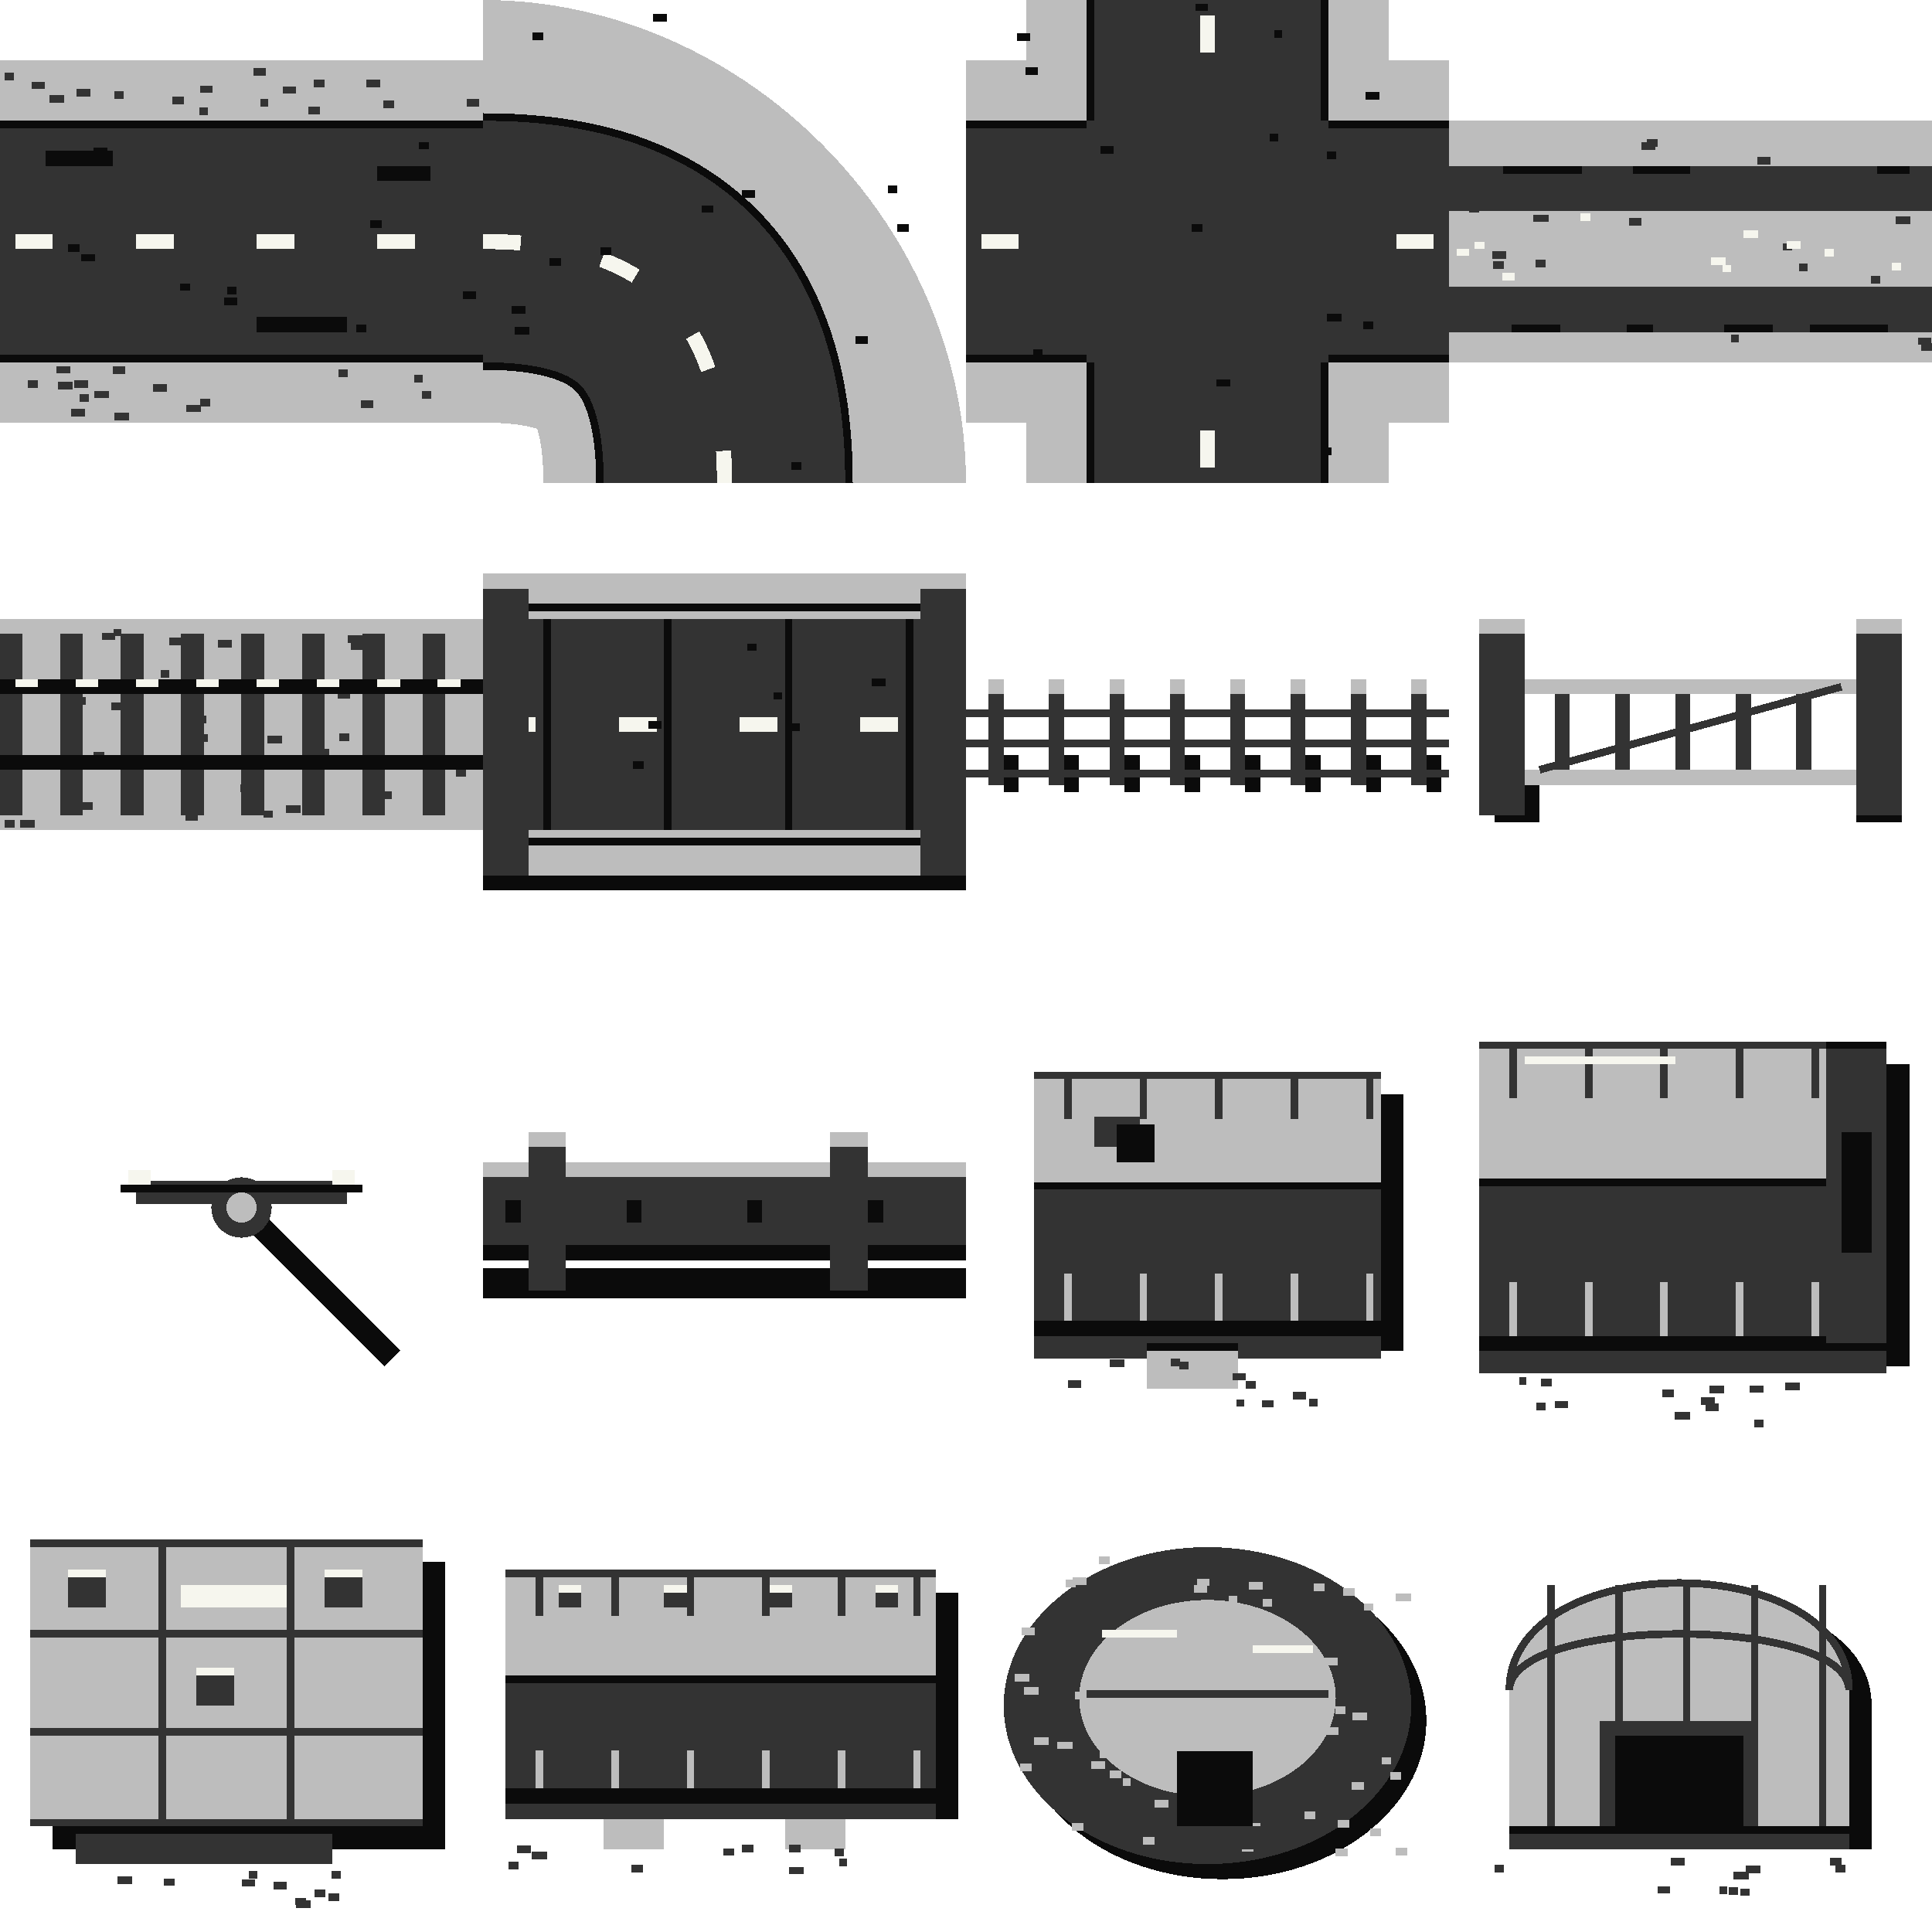
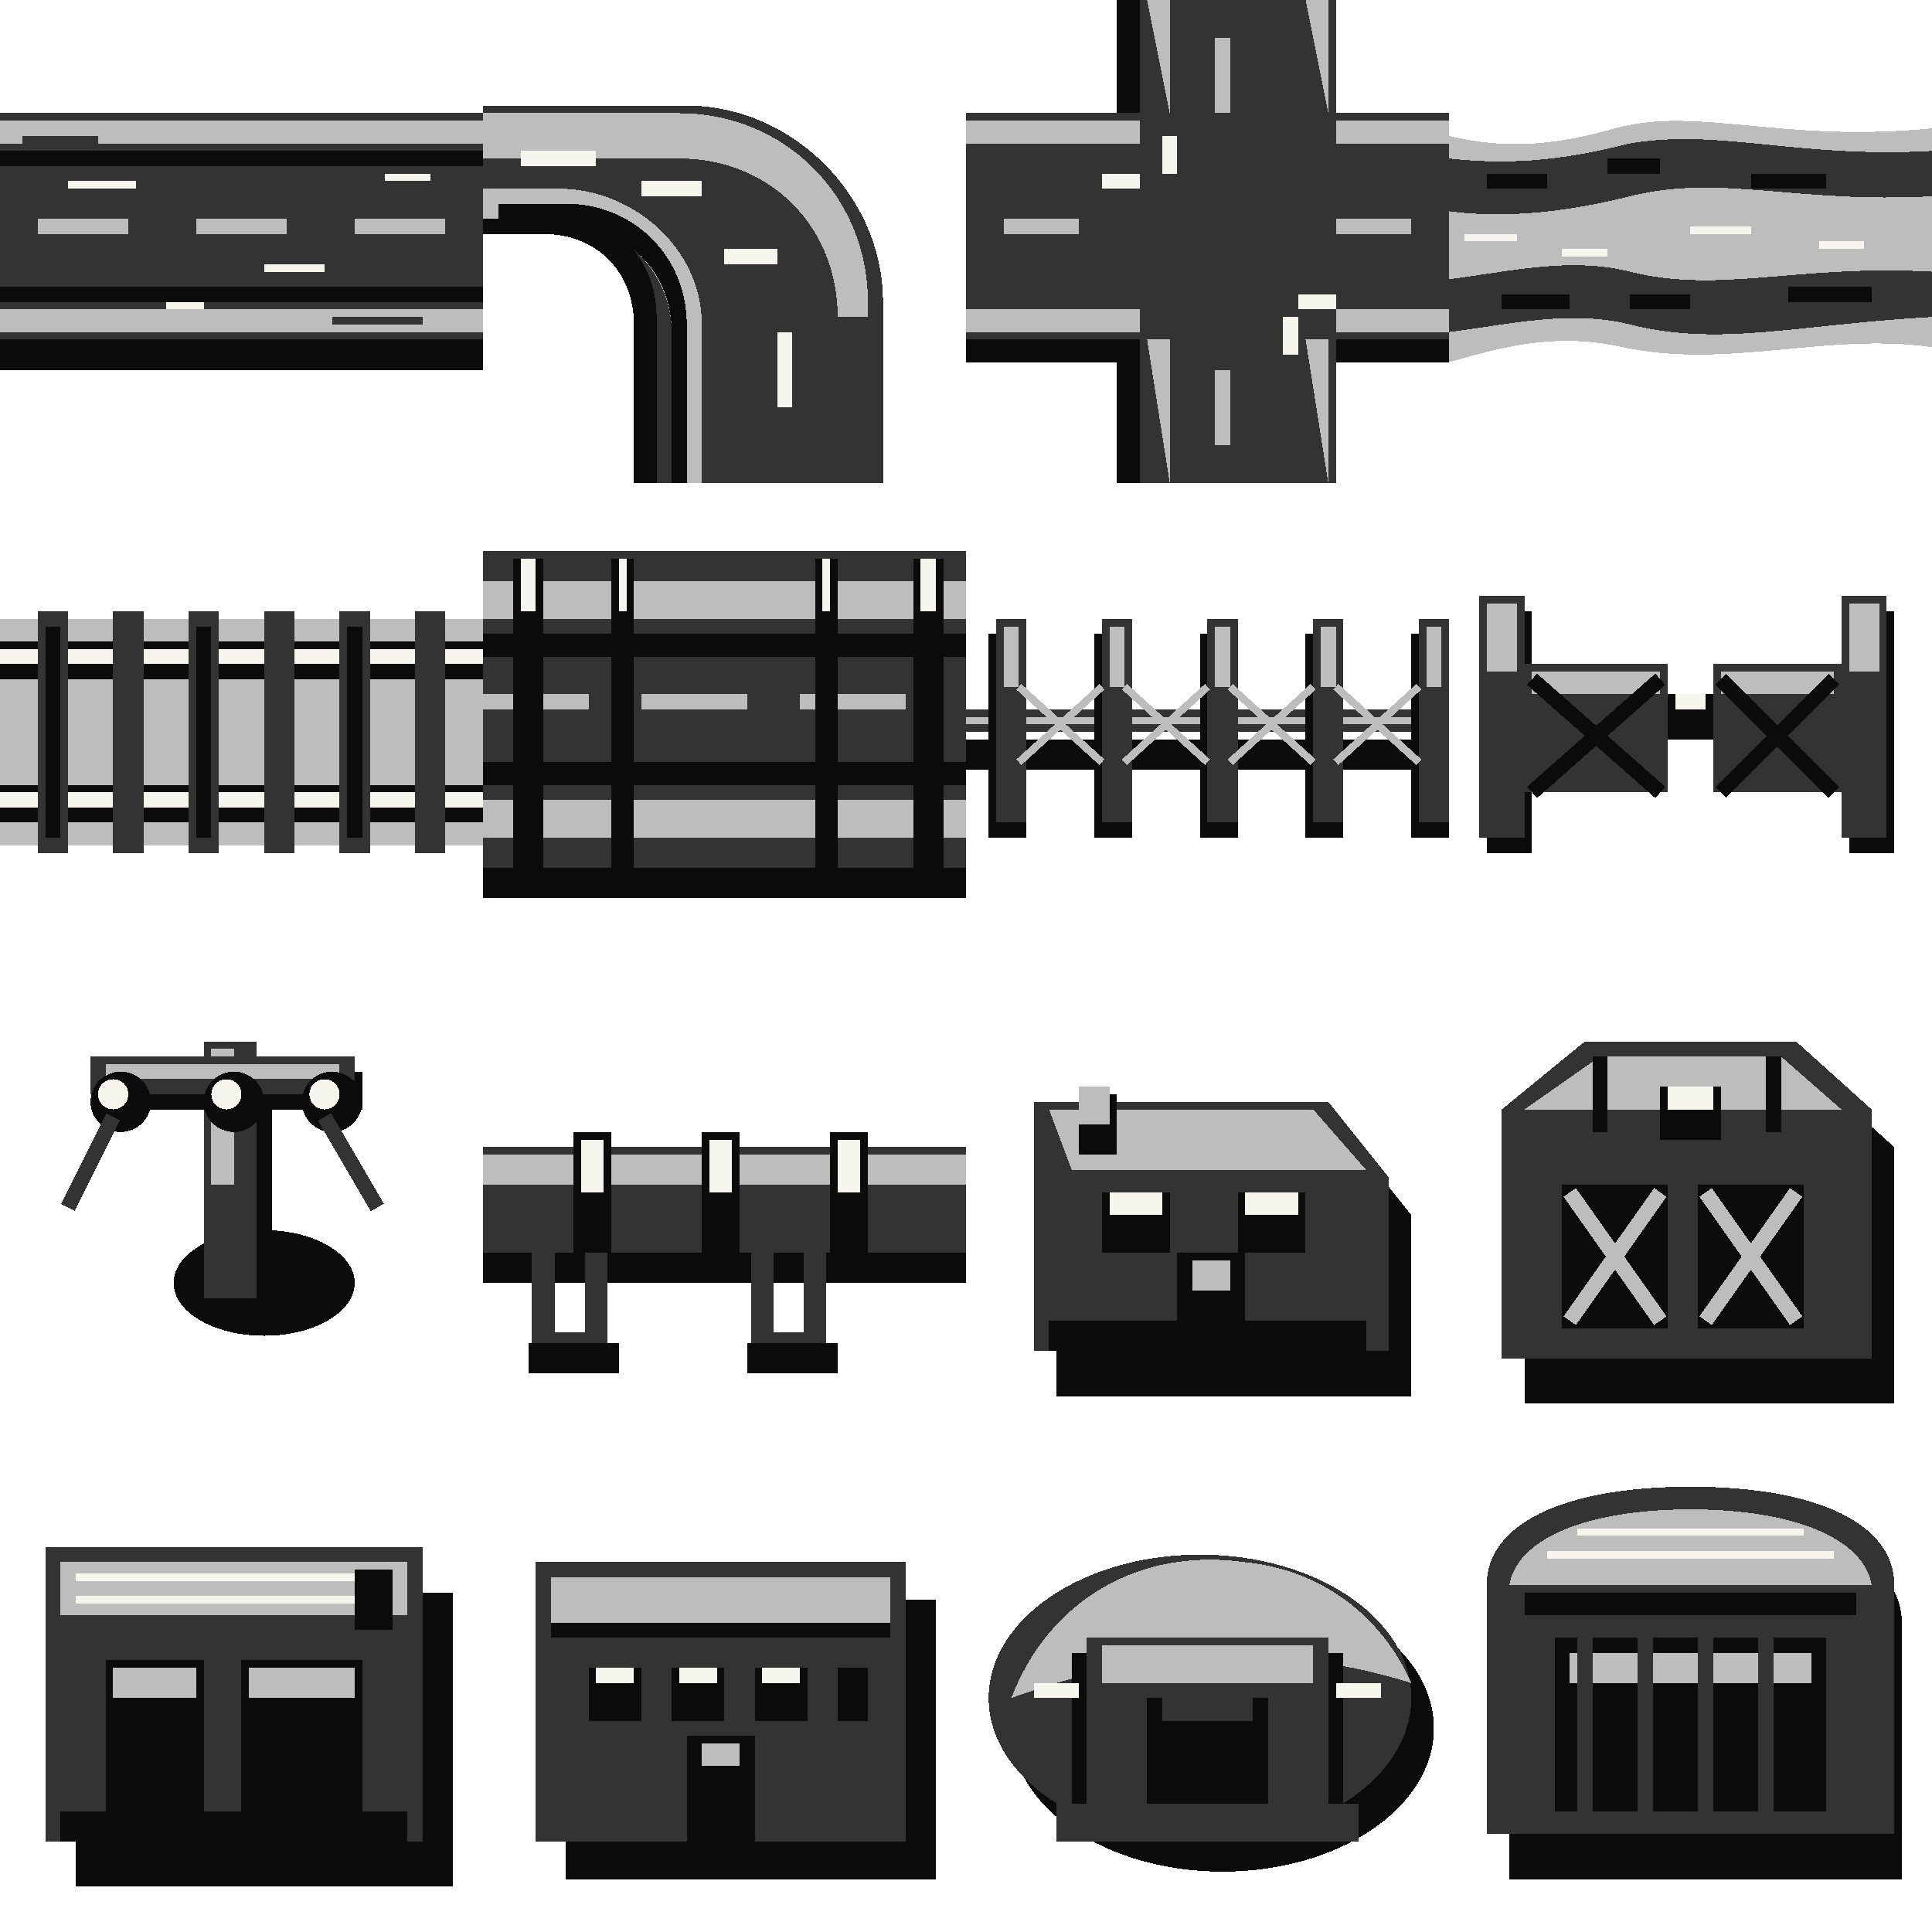
<svg xmlns="http://www.w3.org/2000/svg" width="256" height="256" viewBox="0 0 256 256" shape-rendering="crispEdges">
  <defs>
    <clipPath id="cell">
      <rect width="64" height="64" />
    </clipPath>
  </defs>
  <rect width="256" height="256" fill="none" />
  <g transform="translate(0 0)" clip-path="url(#cell)">
-     <rect x="0" y="8" width="64" height="48" fill="#BDBDBD" />
-     <path d="M40.81 14.17h1.63v1h-1.63zM4.2 10.81h1.75v1h-1.75zM26.48 11.32h1.69v1h-1.69zM0.61 9.64h1.27v1h-1.27zM50.79 13.29h1.44v1h-1.44zM37.43 11.44h1.79v1h-1.79zM10.16 11.82h1.87v1h-1.87zM61.87 13.11h1.61v1h-1.61zM15.14 12.12h1.25v1h-1.25zM6.55 12.63h1.95v1h-1.95zM41.57 10.56h1.41v1h-1.41zM33.62 9.02h1.59v1h-1.59zM48.49 10.55h1.88v1h-1.88zM34.48 13.1h1.1v1h-1.1zM22.87 12.82h1.53v1h-1.53zM26.37 14.21h1.2v1h-1.2z" fill="#333333" />
-     <path d="M12.52 51.77h1.88v1h-1.88zM7.72 50.6h1.86v1h-1.86zM10.57 52.24h1.21v1h-1.21zM9.83 50.41h1.86v1h-1.86zM9.41 54.17h1.9v1h-1.9zM26.5 52.83h1.33v1h-1.33zM47.8 53.04h1.63v1h-1.63zM54.88 49.69h1.18v1h-1.18zM20.3 50.93h1.83v1h-1.83zM15.17 54.67h1.9v1h-1.9zM7.52 48.51h1.83v1h-1.83zM24.71 53.61h1.89v1h-1.89zM14.98 48.57h1.66v1h-1.66zM3.65 50.38h1.37v1h-1.37zM55.92 51.84h1.17v1h-1.17zM44.83 48.99h1.27v1h-1.27z" fill="#333333" />
-     <rect x="0" y="16" width="64" height="32" fill="#333333" />
-     <rect x="0" y="16" width="64" height="1" fill="#0B0B0B" />
-     <rect x="0" y="47" width="64" height="1" fill="#0B0B0B" />
-     <path d="M2 31h5v2h-5zM18 31h5v2h-5zM34 31h5v2h-5zM50 31h5v2h-5z" fill="#F6F6EE" />
-     <path d="M6 20h9v2h-9zM34 42h12v2h-12zM50 22h7v2h-7z" fill="#0B0B0B" />
-     <path d="M47.23 43.04h1.26v1h-1.26zM23.9 37.54h1.24v1h-1.24zM30.13 38.02h1.24v1h-1.24zM10.71 33.65h1.92v1h-1.92zM55.52 18.81h1.34v1h-1.34zM29.73 39.45h1.72v1h-1.72zM9.02 32.35h1.48v1h-1.48zM61.37 38.65h1.75v1h-1.75zM49.04 29.18h1.52v1h-1.52zM12.4 19.57h1.87v1h-1.87z" fill="#0B0B0B" />
+     <rect x="0" y="18" width="64" height="31" fill="#0B0B0B" />
+     <rect x="0" y="15" width="64" height="30" fill="#333333" />
+     <path d="M0 16h64v3H0zM0 41h64v3H0z" fill="#BDBDBD" />
+     <path d="M0 20h64v2H0zM0 38h64v2H0z" fill="#0B0B0B" />
+     <path d="M5 29h12v2H5zm21 0h12v2H26zm21 0h12v2H47z" fill="#BDBDBD" />
+     <path d="M9 24h9v1H9zM35 35h8v1h-8zM51 23h6v1h-6zM22 40h5v1h-5z" fill="#F6F6EE" />
+     <path d="M3 18h10v1H3zM44 42h12v1H44z" fill="#333333" />
  </g>
  <g transform="translate(64 0)" clip-path="url(#cell)">
-     <path d="M0 8 C30 8 56 34 56 64" fill="none" stroke="#BDBDBD" stroke-width="16" />
-     <path d="M0 32 C22 32 32 42 32 64" fill="none" stroke="#BDBDBD" stroke-width="48" />
-     <path d="M0 32 C22 32 32 42 32 64" fill="none" stroke="#333333" stroke-width="32" />
-     <path d="M0 32 C22 32 32 42 32 64" fill="none" stroke="#0B0B0B" stroke-width="34" />
-     <path d="M0 32 C22 32 32 42 32 64" fill="none" stroke="#333333" stroke-width="32" />
-     <path d="M0 32 C22 32 32 42 32 64" fill="none" stroke="#F6F6EE" stroke-width="2" stroke-dasharray="5 11" />
-     <path d="M40.83 61.26h1.32v1h-1.32zM6.53 4.3h1.5v1h-1.5zM53.64 24.62h1.2v1h-1.2zM4.23 43.32h1.95v1h-1.95zM49.33 44.58h1.67v1h-1.67zM3.79 40.58h1.8v1h-1.8zM28.97 27.2h1.56v1h-1.56zM34.32 25.21h1.68v1h-1.68zM22.54 1.88h1.85v1h-1.85zM54.88 29.7h1.56v1h-1.56zM15.58 32.81h1.37v1h-1.37zM8.82 34.25h1.51v1h-1.51z" fill="#0B0B0B" />
+     <path d="M0 17h26c13 0 24 11 24 24v23H20V43c0-7-5-12-12-12H0z" fill="#0B0B0B" />
+     <path d="M0 14h27c14 0 26 12 26 26v24H23V42c0-8-6-14-14-14H0z" fill="#333333" />
+     <path d="M0 15h26c14 0 25 11 25 25v2h-4c0-12-9-21-21-21H0z" fill="#BDBDBD" />
+     <path d="M0 25h10c10 0 19 8 19 18v21h-4V44c0-8-7-15-15-15H0z" fill="#BDBDBD" />
+     <path d="M5 20h10v2H5zm16 4h8v2h-8zm11 9h7v2h-7zm7 11v10h2V44z" fill="#F6F6EE" />
+     <path d="M2 27h9c9 0 16 7 16 16v21h-2V44c0-8-6-14-14-14H2z" fill="#0B0B0B" />
  </g>
  <g transform="translate(128 0)" clip-path="url(#cell)">
-     <rect x="0" y="8" width="64" height="48" fill="#BDBDBD" />
-     <rect x="8" y="0" width="48" height="64" fill="#BDBDBD" />
-     <rect x="0" y="16" width="64" height="32" fill="#333333" />
-     <rect x="16" y="0" width="32" height="64" fill="#333333" />
-     <path d="M0 16h16v1h-16zM48 16h16v1h-16zM0 47h16v1h-16zM48 47h16v1h-16z" fill="#0B0B0B" />
-     <path d="M16 0h1v16h-1zM47 0h1v16h-1zM16 48h1v16h-1zM47 48h1v16h-1z" fill="#0B0B0B" />
-     <path d="M2 31h5v2h-5zM57 31h5v2h-5zM31 2h2v5h-2zM31 57h2v5h-2z" fill="#F6F6EE" />
-     <path d="M40.86 3.97h1v1h-1zM8.86 46.29h1.25v1h-1.25zM17.8 19.34h1.71v1h-1.71zM7.85 8.9h1.64v1h-1.64zM47.87 41.55h1.9v1h-1.9zM33.16 50.23h1.82v1h-1.82zM47.78 20.07h1.25v1h-1.25zM6.78 4.44h1.75v1h-1.75zM29.93 29.72h1.45v1h-1.45zM40.2 17.73h1.18v1h-1.18zM52.6 42.58h1.34v1h-1.34zM47.02 59.29h1.43v1h-1.43zM30.42 0.48h1.68v1h-1.68zM52.94 12.18h1.88v1h-1.88z" fill="#0B0B0B" />
+     <path d="M0 18h20V0h28v18h16v30H48v16H20V48H0z" fill="#0B0B0B" />
+     <path d="M0 15h23V0h26v15h15v30H49v19H23V45H0z" fill="#333333" />
+     <path d="M0 16h23v3H0zM49 16h15v3H49zM0 41h23v3H0zM49 41h15v3H49zM24 0h3v15M45 0h3v15M24 45h3v19M45 45h3v19" fill="#BDBDBD" />
+     <path d="M5 29h10v2H5zm44 0h10v2H49zM35 5v10h-2V5zm0 44v10h-2V49z" fill="#BDBDBD" />
+     <path d="M18 23h5v2h-5zm26 16h5v2h-5zM26 18h2v5h-2zm16 24h2v5h-2z" fill="#F6F6EE" />
  </g>
  <g transform="translate(192 0)" clip-path="url(#cell)">
-     <rect x="0" y="16" width="64" height="32" fill="#BDBDBD" />
-     <path d="M40.88 20.77h1.69v1h-1.69zM11.19 28.44h1.99v1h-1.99zM44.95 22.92h1.22v1h-1.22zM11.47 34.45h1.32v1h-1.32zM46.41 34.95h1.13v1h-1.13zM62.52 45.46h1.83v1h-1.83zM3.59 22.37h1.94v1h-1.94zM42.24 38.96h1.82v1h-1.82zM37.33 44.32h1.05v1h-1.05zM25.53 18.83h1.8v1h-1.8zM26.62 41.76h1.3v1h-1.3zM22.22 26.49h1.35v1h-1.35zM21.38 41.72h1.58v1h-1.58zM62.17 44.7h1.76v1h-1.76zM2.63 27.12h1.35v1h-1.35zM26.21 18.43h1.43v1h-1.43zM5.82 34.62h1.46v1h-1.46zM44.22 32.21h1.2v1h-1.2zM34.4 42.02h1.11v1h-1.11zM53.53 24.07h1.8v1h-1.8zM5.69 33.28h1.9v1h-1.9zM55.86 36.59h1.31v1h-1.31zM59.14 28.65h1.95v1h-1.95zM55.66 24.22h1.72v1h-1.72zM23.89 28.85h1.62v1h-1.62zM59.16 26.81h1.47v1h-1.47z" fill="#333333" />
-     <rect x="0" y="22" width="64" height="6" fill="#333333" />
-     <rect x="0" y="38" width="64" height="6" fill="#333333" />
-     <path d="M8.59 22h5.79v1h-5.79zM7.2 22h6.15v1h-6.15zM10.72 22h6.86v1h-6.86zM24.42 22h7.53v1h-7.53zM56.73 22h4.34v1h-4.34zM9.56 22h5.01v1h-5.01z" fill="#0B0B0B" />
-     <path d="M36.49 43h6.4v1h-6.4zM23.53 43h3.49v1h-3.49zM48.28 43h3.53v1h-3.53zM8.32 43h6.44v1h-6.44zM47.85 43h4.49v1h-4.49zM51.21 43h6.94v1h-6.94z" fill="#0B0B0B" />
-     <path d="M44.75 31.97h1.84v1h-1.84zM1.04 32.93h1.65v1h-1.65zM34.74 34.14h1.96v1h-1.96zM36.27 35.08h1.15v1h-1.15zM58.72 34.8h1.2v1h-1.2zM7.06 36.16h1.62v1h-1.62zM38.98 30.51h1.96v1h-1.96zM17.45 28.26h1.28v1h-1.28zM3.39 32.01h1.33v1h-1.33zM49.73 32.97h1.25v1h-1.25z" fill="#F6F6EE" />
+     <path d="M0 18c8 2 15 1 22-1 11-3 22 2 42 0v29c-14-2-27 3-41 0-9-2-16 0-23 2z" fill="#BDBDBD" />
+     <path d="M0 21c9 1 16 0 24-2 12-2 22 2 40 1v6c-18 1-28-3-40 0-8 2-16 3-24 2z" fill="#333333" />
+     <path d="M0 37c8-1 16-3 24-1 12 3 22-1 40 0v6c-18 1-28 4-40 1-8-2-16 0-24 1z" fill="#333333" />
+     <path d="M5 23h8v2H5zm16-2h7v2h-7zm19 2h10v2H40zM7 39h9v2H7zm17 0h8v2h-8zm21-1h11v2H45z" fill="#0B0B0B" />
+     <path d="M2 31h7v1H2zm13 2h6v1h-6zm17-3h8v1h-8zm17 2h6v1h-6z" fill="#F6F6EE" />
  </g>
  <g transform="translate(0 64)" clip-path="url(#cell)">
-     <rect x="0" y="18" width="64" height="28" fill="#BDBDBD" />
-     <path d="M40.9 24.6h1.37v1h-1.37zM13.53 19.83h1.74v1h-1.74zM9.11 21.76h1.73v1h-1.73zM15.09 19.32h1.01v1h-1.01zM44.96 33.2h1.36v1h-1.36zM28.89 20.8h1.85v1h-1.85zM22.4 20.49h1.63v1h-1.63zM14.7 29.09h1.89v1h-1.89zM44.72 27.59h1.65v1h-1.65zM10.85 42.33h1.42v1h-1.42zM0.64 44.63h1.26v1h-1.26zM60.43 37.87h1.28v1h-1.28zM12.34 35.6h1.47v1h-1.47zM8.4 35.78h1.65v1h-1.65zM37.88 42.72h1.95v1h-1.95zM26.15 30.84h1.17v1h-1.17zM24.59 43.78h1.65v1h-1.65zM35.39 33.48h1.98v1h-1.98zM21.34 24.76h1.07v1h-1.07zM26.09 33.28h1.44v1h-1.44zM46.45 21.14h1.9v1h-1.9zM2.64 44.69h1.97v1h-1.97zM41.93 35.21h1.72v1h-1.72zM34.92 43.38h1.24v1h-1.24zM46.09 20.16h1.89v1h-1.89zM31.82 39.98h1.32v1h-1.32zM9.52 28.4h1.88v1h-1.88zM44.61 26.22h1.4v1h-1.4zM50.2 40.86h1.71v1h-1.71zM0.29 38.68h1.08v1h-1.08z" fill="#333333" />
-     <path d="M0 20h3v24h-3zM8 20h3v24h-3zM16 20h3v24h-3zM24 20h3v24h-3zM32 20h3v24h-3zM40 20h3v24h-3zM48 20h3v24h-3zM56 20h3v24h-3z" fill="#333333" />
-     <rect x="0" y="26" width="64" height="2" fill="#0B0B0B" />
-     <rect x="0" y="36" width="64" height="2" fill="#0B0B0B" />
-     <path d="M2 26h3v1h-3zM10 26h3v1h-3zM18 26h3v1h-3zM26 26h3v1h-3zM34 26h3v1h-3zM42 26h3v1h-3zM50 26h3v1h-3zM58 26h3v1h-3z" fill="#F6F6EE" />
+     <rect x="0" y="18" width="64" height="30" fill="#BDBDBD" />
+     <path d="M0 21h64v5H0zM0 40h64v5H0z" fill="#0B0B0B" />
+     <path d="M0 22h64v2H0zM0 41h64v2H0z" fill="#F6F6EE" />
+     <path d="M5 17h4v32H5zm10 0h4v32h-4zm10 0h4v32h-4zm10 0h4v32h-4zm10 0h4v32h-4zm10 0h4v32h-4z" fill="#333333" />
+     <path d="M6 19h2v28H6zm20 0h2v28h-2zm20 0h2v28h-2z" fill="#0B0B0B" />
  </g>
  <g transform="translate(64 64)" clip-path="url(#cell)">
-     <rect x="0" y="14" width="64" height="40" fill="#0B0B0B" />
-     <rect x="0" y="12" width="64" height="40" fill="#BDBDBD" />
-     <rect x="0" y="18" width="64" height="28" fill="#333333" />
-     <path d="M8 18h1v28h-1zM24 18h1v28h-1zM40 18h1v28h-1zM56 18h1v28h-1z" fill="#0B0B0B" />
-     <path d="M2 31h5v2h-5zM18 31h5v2h-5zM34 31h5v2h-5zM50 31h5v2h-5z" fill="#F6F6EE" />
-     <rect x="0" y="16" width="64" height="1" fill="#0B0B0B" />
-     <rect x="0" y="47" width="64" height="1" fill="#0B0B0B" />
-     <rect x="0" y="12" width="6" height="40" fill="#333333" />
-     <rect x="58" y="12" width="6" height="40" fill="#333333" />
-     <path d="M0 12h6v2h-6zM58 12h6v2h-6z" fill="#BDBDBD" />
-     <path d="M38.53 27.71h1.06v1h-1.06zM19.83 36.89h1.49v1h-1.49zM35.05 21.27h1.23v1h-1.23zM21.96 31.56h1.69v1h-1.69zM40.45 31.84h1.58v1h-1.58zM51.46 25.91h1.86v1h-1.86z" fill="#0B0B0B" />
+     <path d="M0 12h64v43H0z" fill="#0B0B0B" />
+     <path d="M0 9h64v42H0z" fill="#333333" />
+     <path d="M0 13h64v34H0z" fill="#BDBDBD" />
+     <path d="M0 18h64v24H0z" fill="#333333" />
+     <path d="M0 20h64v3H0zM0 37h64v3H0z" fill="#0B0B0B" />
+     <path d="M0 28h14v2H0zm21 0h14v2H21zm21 0h14v2H42z" fill="#BDBDBD" />
+     <path d="M4 10h4v41H4zm13 0h3v41h-3zm27 0h3v41h-3zm13 0h4v41h-4z" fill="#0B0B0B" />
+     <path d="M5 10h2v7H5zm13 0h1v7h-1zm27 0h1v7h-1zm13 0h2v7h-2z" fill="#F6F6EE" />
  </g>
  <g transform="translate(128 64)" clip-path="url(#cell)">
-     <path d="M5 36h2v5h-2zM13 36h2v5h-2zM21 36h2v5h-2zM29 36h2v5h-2zM37 36h2v5h-2zM45 36h2v5h-2zM53 36h2v5h-2zM61 36h2v5h-2z" fill="#0B0B0B" />
-     <rect x="0" y="30" width="64" height="1" fill="#333333" />
-     <rect x="0" y="34" width="64" height="1" fill="#333333" />
-     <rect x="0" y="38" width="64" height="1" fill="#333333" />
-     <path d="M3 26h2v14h-2zM11 26h2v14h-2zM19 26h2v14h-2zM27 26h2v14h-2zM35 26h2v14h-2zM43 26h2v14h-2zM51 26h2v14h-2zM59 26h2v14h-2z" fill="#333333" />
-     <path d="M3 26h2v2h-2zM11 26h2v2h-2zM19 26h2v2h-2zM27 26h2v2h-2zM35 26h2v2h-2zM43 26h2v2h-2zM51 26h2v2h-2zM59 26h2v2h-2z" fill="#BDBDBD" />
+     <path d="M0 34h64v4H0z" fill="#0B0B0B" />
+     <path d="M0 30h64v3H0z" fill="#333333" />
+     <path d="M0 31h64v1H0z" fill="#BDBDBD" />
+     <path d="M3 20h5v27H3zm14 0h5v27h-5zm14 0h5v27h-5zm14 0h5v27h-5zm14 0h5v27h-5z" fill="#0B0B0B" />
+     <path d="M4 18h4v27H4zm14 0h4v27h-4zm14 0h4v27h-4zm14 0h4v27h-4zm14 0h4v27h-4z" fill="#333333" />
+     <path d="M5 19h2v8H5zm14 0h2v8h-2zm14 0h2v8h-2zm14 0h2v8h-2zm14 0h2v8h-2z" fill="#BDBDBD" />
+     <path d="M7 27l11 10M21 27l11 10M35 27l11 10M49 27l11 10M18 27L7 37M32 27L21 37M46 27L35 37M60 27L49 37" stroke="#BDBDBD" stroke-width="1" />
  </g>
  <g transform="translate(192 64)" clip-path="url(#cell)">
-     <path d="M6 40h6v5h-6zM54 40h6v5h-6z" fill="#0B0B0B" />
-     <rect x="4" y="18" width="6" height="26" fill="#333333" />
-     <rect x="54" y="18" width="6" height="26" fill="#333333" />
-     <rect x="4" y="18" width="6" height="2" fill="#BDBDBD" />
-     <rect x="54" y="18" width="6" height="2" fill="#BDBDBD" />
-     <rect x="10" y="26" width="44" height="2" fill="#BDBDBD" />
-     <rect x="10" y="38" width="44" height="2" fill="#BDBDBD" />
-     <path d="M14 28h2v10h-2zM22 28h2v10h-2zM30 28h2v10h-2zM38 28h2v10h-2zM46 28h2v10h-2z" fill="#333333" />
-     <line x1="12" y1="38" x2="52" y2="27" stroke="#333333" stroke-width="1" />
+     <path d="M5 17h6v32H5zm48 0h6v32h-6z" fill="#0B0B0B" />
+     <path d="M4 15h6v32H4zm48 0h6v32h-6z" fill="#333333" />
+     <path d="M5 16h4v9H5zm48 0h4v9h-4z" fill="#BDBDBD" />
+     <path d="M10 24h19v17H10zM35 24h17v17H35z" fill="#333333" />
+     <path d="M11 25h17v3H11zm25 0h15v3H36z" fill="#BDBDBD" />
+     <path d="M11 26l17 15M28 26L11 41M36 26l15 15M51 26L36 41" stroke="#0B0B0B" stroke-width="2" />
+     <rect x="29" y="28" width="6" height="6" fill="#0B0B0B" />
+     <rect x="30" y="28" width="4" height="2" fill="#F6F6EE" />
  </g>
  <g transform="translate(0 128)" clip-path="url(#cell)">
-     <line x1="34" y1="34" x2="52" y2="52" stroke="#0B0B0B" stroke-width="3" />
-     <line x1="18" y1="30" x2="46" y2="30" stroke="#333333" stroke-width="3" />
-     <circle cx="32" cy="32" r="4" fill="#333333" />
-     <circle cx="32" cy="32" r="2" fill="#BDBDBD" />
-     <path d="M17 27h3v3h-3zM44 27h3v3h-3z" fill="#F6F6EE" />
-     <path d="M16 29h32v1h-32z" fill="#0B0B0B" />
+     <ellipse cx="35" cy="42" rx="12" ry="7" fill="#0B0B0B" />
+     <rect x="29" y="12" width="7" height="34" fill="#0B0B0B" />
+     <rect x="27" y="10" width="7" height="34" fill="#333333" />
+     <rect x="28" y="11" width="3" height="18" fill="#BDBDBD" />
+     <rect x="13" y="14" width="35" height="5" fill="#0B0B0B" />
+     <rect x="12" y="12" width="35" height="5" fill="#333333" />
+     <rect x="14" y="13" width="31" height="2" fill="#BDBDBD" />
+     <circle cx="16" cy="18" r="4" fill="#0B0B0B" />
+     <circle cx="31" cy="18" r="4" fill="#0B0B0B" />
+     <circle cx="44" cy="18" r="4" fill="#0B0B0B" />
+     <circle cx="15" cy="17" r="2" fill="#F6F6EE" />
+     <circle cx="30" cy="17" r="2" fill="#F6F6EE" />
+     <circle cx="43" cy="17" r="2" fill="#F6F6EE" />
+     <path d="M15 20l-6 12M43 20l7 12" stroke="#333333" stroke-width="2" />
  </g>
  <g transform="translate(64 128)" clip-path="url(#cell)">
-     <rect x="0" y="40" width="64" height="4" fill="#0B0B0B" />
-     <rect x="0" y="26" width="64" height="13" fill="#333333" />
-     <rect x="0" y="26" width="64" height="2" fill="#BDBDBD" />
-     <rect x="0" y="37" width="64" height="2" fill="#0B0B0B" />
-     <path d="M6 22h5v21h-5zM46 22h5v21h-5z" fill="#333333" />
-     <path d="M6 22h5v2h-5zM46 22h5v2h-5z" fill="#BDBDBD" />
-     <path d="M3 31h2v3h-2zM19 31h2v3h-2zM35 31h2v3h-2zM51 31h2v3h-2z" fill="#0B0B0B" />
+     <path d="M0 28h64v14H0z" fill="#0B0B0B" />
+     <path d="M0 24h64v14H0z" fill="#333333" />
+     <path d="M0 25h64v4H0z" fill="#BDBDBD" />
+     <path d="M12 22h5v18h-5zm17 0h5v18h-5zm17 0h5v18h-5z" fill="#0B0B0B" />
+     <path d="M13 23h3v7h-3zm17 0h3v7h-3zm17 0h3v7h-3z" fill="#F6F6EE" />
+     <path d="M8 38v12h7V38M37 38v12h7V38" stroke="#333333" stroke-width="3" fill="none" />
+     <path d="M6 50h12v4H6zm29 0h12v4H35z" fill="#0B0B0B" />
  </g>
  <g transform="translate(128 128)" clip-path="url(#cell)">
-     <rect x="12" y="17" width="46" height="34" fill="#0B0B0B" />
-     <rect x="9" y="14" width="46" height="15.64" fill="#BDBDBD" />
-     <rect x="9" y="29.64" width="46" height="18.36" fill="#333333" />
-     <path d="M13 15h1v5.32h-1zM23 15h1v5.32h-1zM33 15h1v5.32h-1zM43 15h1v5.32h-1zM53 15h1v5.32h-1z" fill="#333333" />
-     <path d="M13 40.76h1v6.24h-1zM23 40.76h1v6.24h-1zM33 40.76h1v6.24h-1zM43 40.76h1v6.24h-1zM53 40.76h1v6.24h-1z" fill="#BDBDBD" />
-     <rect x="9" y="28.64" width="46" height="1" fill="#0B0B0B" />
-     <rect x="9" y="14" width="46" height="1" fill="#333333" />
-     <rect x="9" y="47" width="46" height="1" fill="#0B0B0B" />
-     <rect x="17" y="18" width="6" height="6" fill="#333333" />
-     <rect x="17" y="18" width="6" height="2" fill="#BDBDBD" />
-     <rect x="20" y="21" width="5" height="5" fill="#0B0B0B" />
-     <rect x="9" y="48" width="46" height="4" fill="#333333" />
-     <rect x="9" y="48" width="46" height="1" fill="#0B0B0B" />
-     <rect x="24" y="50" width="12" height="6" fill="#BDBDBD" />
-     <rect x="24" y="50" width="12" height="1" fill="#0B0B0B" />
-     <path d="M39.23 57.52h1.48v1h-1.48zM28.28 52.47h1.23v1h-1.23zM43.27 56.45h1.78v1h-1.78zM35.79 57.4h1.12v1h-1.12zM35.31 53.92h1.73v1h-1.73zM19.01 52.16h1.94v1h-1.94zM13.5 54.89h1.78v1h-1.78zM37.12 55.03h1.32v1h-1.32zM27.13 52.04h1.24v1h-1.24zM45.51 57.32h1.12v1h-1.12z" fill="#333333" />
+     <path d="M10 20h39l8 10v24H10z" fill="#0B0B0B" transform="translate(2 3)" />
+     <path d="M9 18h39l8 10v23H9z" fill="#333333" />
+     <path d="M11 19h35l7 8H14z" fill="#BDBDBD" />
+     <path d="M14 27h38v20H14z" fill="#333333" />
+     <rect x="18" y="30" width="9" height="8" fill="#0B0B0B" />
+     <rect x="19" y="30" width="7" height="3" fill="#F6F6EE" />
+     <rect x="36" y="30" width="9" height="8" fill="#0B0B0B" />
+     <rect x="37" y="30" width="7" height="3" fill="#F6F6EE" />
+     <rect x="28" y="38" width="9" height="13" fill="#0B0B0B" />
+     <rect x="30" y="39" width="5" height="4" fill="#BDBDBD" />
+     <rect x="15" y="17" width="5" height="8" fill="#0B0B0B" />
+     <rect x="15" y="16" width="4" height="5" fill="#BDBDBD" />
+     <path d="M11 47h42v4H11z" fill="#0B0B0B" />
  </g>
  <g transform="translate(192 128)" clip-path="url(#cell)">
-     <rect x="7" y="13" width="54" height="40" fill="#0B0B0B" />
-     <rect x="4" y="10" width="54" height="19.2" fill="#BDBDBD" />
-     <rect x="4" y="29.2" width="54" height="20.8" fill="#333333" />
-     <path d="M8 11h1v6.53h-1zM18 11h1v6.53h-1zM28 11h1v6.53h-1zM38 11h1v6.53h-1zM48 11h1v6.53h-1z" fill="#333333" />
-     <path d="M8 41.93h1v7.07h-1zM18 41.93h1v7.07h-1zM28 41.93h1v7.07h-1zM38 41.93h1v7.07h-1zM48 41.93h1v7.07h-1z" fill="#BDBDBD" />
-     <rect x="4" y="28.2" width="54" height="1" fill="#0B0B0B" />
-     <rect x="4" y="10" width="54" height="1" fill="#333333" />
-     <rect x="4" y="49" width="54" height="1" fill="#0B0B0B" />
-     <rect x="50" y="10" width="8" height="40" fill="#333333" />
-     <rect x="50" y="10" width="8" height="1" fill="#0B0B0B" />
-     <rect x="52" y="22" width="4" height="16" fill="#0B0B0B" />
-     <rect x="4" y="50" width="54" height="4" fill="#333333" />
-     <rect x="4" y="50" width="54" height="1" fill="#0B0B0B" />
-     <path d="M40.47 60.16h1.16v1h-1.16zM29.95 59.13h1.98v1h-1.98zM11.55 57.87h1.29v1h-1.29zM39.85 55.57h1.8v1h-1.8zM34.55 55.58h1.95v1h-1.95zM44.55 55.23h1.95v1h-1.95zM28.29 56.1h1.47v1h-1.47zM12.21 54.72h1.4v1h-1.4zM33.37 57.14h1.84v1h-1.84zM33.97 57.99h1.74v1h-1.74zM9.28 54.5h1.01v1h-1.01zM14.03 57.62h1.74v1h-1.74z" fill="#333333" />
-     <path d="M10 12h20v1h-20z" fill="#F6F6EE" />
+     <path d="M8 21l11-9h28l10 9v34H8z" fill="#0B0B0B" transform="translate(2 3)" />
+     <path d="M7 19l11-9h28l10 9v33H7z" fill="#333333" />
+     <path d="M10 19l10-7h24l8 7H10z" fill="#BDBDBD" />
+     <path d="M10 23h43v25H10z" fill="#333333" />
+     <path d="M15 29h14v19H15zM33 29h14v19H33z" fill="#0B0B0B" />
+     <path d="M16 30l12 17M28 30L16 47M34 30l12 17M46 30L34 47" stroke="#BDBDBD" stroke-width="2" />
+     <path d="M20 12v10M43 12v10" stroke="#0B0B0B" stroke-width="2" />
+     <rect x="28" y="16" width="8" height="7" fill="#0B0B0B" />
+     <rect x="29" y="16" width="6" height="3" fill="#F6F6EE" />
  </g>
  <g transform="translate(0 192)" clip-path="url(#cell)">
-     <rect x="7" y="15" width="52" height="38" fill="#0B0B0B" />
-     <rect x="4" y="12" width="52" height="38" fill="#BDBDBD" />
-     <path d="M4 24h52v1h-52zM4 37h52v1h-52zM21 12h1v38h-1zM38 12h1v38h-1z" fill="#333333" />
-     <path d="M4 12h52v1h-52zM4 49h52v1h-52z" fill="#333333" />
-     <path d="M9 16h5v5h-5zM26 29h5v5h-5zM43 16h5v5h-5z" fill="#333333" />
-     <path d="M9 16h5v1h-5zM26 29h5v1h-5zM43 16h5v1h-5z" fill="#F6F6EE" />
-     <rect x="24" y="18" width="14" height="3" fill="#F6F6EE" />
-     <rect x="10" y="50" width="34" height="5" fill="#333333" />
-     <rect x="10" y="50" width="34" height="1" fill="#0B0B0B" />
-     <path d="M39.27 59.85h1.85v1h-1.85zM32.05 57h1.72v1h-1.72zM36.23 57.34h1.8v1h-1.8zM41.65 58.39h1.49v1h-1.49zM32.95 55.89h1.18v1h-1.18zM15.55 56.64h1.97v1h-1.97zM43.96 55.93h1.16v1h-1.16zM43.53 58.86h1.47v1h-1.47zM39.1 59.45h1.44v1h-1.44zM21.75 56.9h1.35v1h-1.35z" fill="#333333" />
+     <path d="M7 15h50v39H7z" fill="#0B0B0B" transform="translate(3 4)" />
+     <rect x="6" y="13" width="50" height="39" fill="#333333" />
+     <path d="M8 15h46v7H8z" fill="#BDBDBD" />
+     <path d="M12 24h38v24H12z" fill="#333333" />
+     <path d="M14 28h13v20H14zM32 28h16v20H32z" fill="#0B0B0B" />
+     <path d="M15 29h11v4H15zm18 0h14v4H33z" fill="#BDBDBD" />
+     <path d="M10 17h42M10 20h42" stroke="#F6F6EE" stroke-width="1" />
+     <rect x="8" y="48" width="46" height="4" fill="#0B0B0B" />
+     <rect x="47" y="16" width="5" height="8" fill="#0B0B0B" />
  </g>
  <g transform="translate(64 192)" clip-path="url(#cell)">
-     <rect x="6" y="19" width="57" height="30" fill="#0B0B0B" />
-     <rect x="3" y="16" width="57" height="15" fill="#BDBDBD" />
-     <rect x="3" y="31" width="57" height="15" fill="#333333" />
-     <path d="M7 17h1v5.1h-1zM17 17h1v5.1h-1zM27 17h1v5.1h-1zM37 17h1v5.1h-1zM47 17h1v5.1h-1zM57 17h1v5.1h-1z" fill="#333333" />
-     <path d="M7 39.9h1v5.1h-1zM17 39.9h1v5.1h-1zM27 39.9h1v5.1h-1zM37 39.9h1v5.1h-1zM47 39.9h1v5.1h-1zM57 39.9h1v5.1h-1z" fill="#BDBDBD" />
-     <rect x="3" y="30" width="57" height="1" fill="#0B0B0B" />
-     <rect x="3" y="16" width="57" height="1" fill="#333333" />
-     <rect x="3" y="45" width="57" height="1" fill="#0B0B0B" />
-     <path d="M10 18h3v3h-3zM24 18h3v3h-3zM38 18h3v3h-3zM52 18h3v3h-3z" fill="#333333" />
-     <path d="M10 18h3v1h-3zM24 18h3v1h-3zM38 18h3v1h-3zM52 18h3v1h-3z" fill="#F6F6EE" />
-     <rect x="3" y="46" width="57" height="3" fill="#333333" />
-     <rect x="3" y="46" width="57" height="1" fill="#0B0B0B" />
-     <path d="M16 49h8v4h-8zM40 49h8v4h-8z" fill="#BDBDBD" />
-     <path d="M40.51 52.43h1.53v1h-1.53zM34.32 52.46h1.47v1h-1.47zM3.41 54.69h1.3v1h-1.3zM46.63 52.93h1.17v1h-1.17zM31.82 52.91h1.41v1h-1.41zM40.55 55.37h1.98v1h-1.98zM4.53 52.51h1.85v1h-1.85zM19.63 55.1h1.54v1h-1.54zM47.22 54.32h1.04v1h-1.04zM6.48 53.33h1.97v1h-1.97z" fill="#333333" />
+     <path d="M8 17h49v37H8z" fill="#0B0B0B" transform="translate(3 3)" />
+     <rect x="7" y="15" width="49" height="37" fill="#333333" />
+     <path d="M9 17h45v8H9z" fill="#BDBDBD" />
+     <path d="M11 27h41v21H11z" fill="#333333" />
+     <path d="M14 29h7v7h-7zm11 0h7v7h-7zm11 0h7v7h-7zm11 0h4v7h-4z" fill="#0B0B0B" />
+     <path d="M15 29h5v2h-5zm11 0h5v2h-5zm11 0h5v2h-5z" fill="#F6F6EE" />
+     <rect x="27" y="38" width="9" height="14" fill="#0B0B0B" />
+     <rect x="29" y="39" width="5" height="3" fill="#BDBDBD" />
+     <path d="M9 23h45v2H9z" fill="#0B0B0B" />
  </g>
  <g transform="translate(128 192)" clip-path="url(#cell)">
-     <ellipse cx="34" cy="36" rx="27" ry="21" fill="#0B0B0B" />
-     <ellipse cx="32" cy="34" rx="27" ry="21" fill="#333333" />
-     <path d="M39.31 19.91h1.22v1h-1.22zM35.83 42.56h1.22v1h-1.22zM29.2 25.73h1.81v1h-1.81zM47.51 36.85h1.86v1h-1.86zM30.59 17.17h1.64v1h-1.64zM12.09 38.77h2v1h-2zM23.41 51.44h1.54v1h-1.54zM49.94 18.42h1.61v1h-1.61zM51.08 44.16h1.64v1h-1.64zM48.99 52.98h1.59v1h-1.59zM51.2 34.96h1.9v1h-1.9zM7.18 41.67h1.5v1h-1.5zM44.85 48h1.46v1h-1.46zM36.53 52.35h1.55v1h-1.55zM16.06 32.76h1.99v1h-1.99zM26.71 31.37h1.59v1h-1.59zM24.82 33.33h1.58v1h-1.58zM14.16 17.03h1.8v1h-1.8zM19.57 28.12h1.72v1h-1.72zM9.04 38.22h1.89v1h-1.89zM16.58 41.42h1.9v1h-1.9zM36.36 23.15h1.55v1h-1.55zM53.55 50.3h1.45v1h-1.45zM19.38 40.79h1.39v1h-1.39zM19 42.59h1.54v1h-1.54zM14.46 32.19h1.87v1h-1.87zM17.75 39.94h1.5v1h-1.5zM31.4 35.94h1.69v1h-1.69zM41.42 24.09h1.31v1h-1.31zM24.94 46.49h1.84v1h-1.84zM52.77 20.44h1.2v1h-1.2zM49.25 49.15h1.52v1h-1.52zM34.82 19.45h1.11v1h-1.11zM56.97 52.87h1.48v1h-1.48zM17.64 14.27h1.38v1h-1.38zM46.13 17.86h1.35v1h-1.35zM6.45 29.78h1.9v1h-1.9zM20.76 43.6h1.08v1h-1.08zM14.05 49.6h1.52v1h-1.52zM37.49 17.64h1.82v1h-1.82zM7.69 31.53h1.89v1h-1.89zM35.13 24.03h1.48v1h-1.48zM47.29 27.65h1.93v1h-1.93zM7.36 23.67h1.8v1h-1.8zM55.08 40.82h1.19v1h-1.19zM56.18 42.81h1.47v1h-1.47zM37.44 49.6h1.6v1h-1.6zM31.36 48.04h1.11v1h-1.11zM56.97 19.13h1.99v1h-1.99zM13.18 17.35h1.33v1h-1.33zM30.21 18.04h1.78v1h-1.78zM34.68 20.77h1.48v1h-1.48zM35.09 39.21h1.05v1h-1.05zM48.98 34.11h1.27v1h-1.27z" fill="#BDBDBD" />
-     <ellipse cx="32" cy="33" rx="17" ry="13" fill="#BDBDBD" />
-     <ellipse cx="32" cy="33" rx="17" ry="13" fill="#BDBDBD" />
-     <path d="M16 32h32v1h-32z" fill="#333333" />
-     <rect x="28" y="40" width="10" height="12" fill="#0B0B0B" />
-     <rect x="26" y="50" width="14" height="3" fill="#333333" />
-     <path d="M18 24h10v1h-10zM38 26h8v1h-8z" fill="#F6F6EE" />
+     <ellipse cx="34" cy="37" rx="28" ry="19" fill="#0B0B0B" />
+     <ellipse cx="31" cy="33" rx="28" ry="19" fill="#333333" />
+     <path d="M6 33c5-13 17-20 31-18 10 1 18 7 22 16-16-5-34-5-53 2z" fill="#BDBDBD" />
+     <path d="M14 27h36v24H14z" fill="#0B0B0B" />
+     <path d="M16 25h32v22H16z" fill="#333333" />
+     <path d="M18 26h28v5H18z" fill="#BDBDBD" />
+     <rect x="24" y="33" width="16" height="14" fill="#0B0B0B" />
+     <rect x="26" y="33" width="12" height="3" fill="#333333" />
+     <path d="M12 47h40v5H12z" fill="#333333" />
+     <path d="M9 31h6v2H9zm40 0h6v2h-6z" fill="#F6F6EE" />
  </g>
  <g transform="translate(192 192)" clip-path="url(#cell)">
-     <path d="M11 53 V34 C11 15 56 15 56 34 V53 Z" fill="#0B0B0B" />
-     <path d="M8 50 V32 C8 13 53 13 53 32 V50 Z" fill="#BDBDBD" />
-     <path d="M8 32 C8 13 53 13 53 32" fill="none" stroke="#333333" stroke-width="1" />
-     <path d="M13 18h1v32h-1zM22 18h1v32h-1zM31 18h1v32h-1zM40 18h1v32h-1zM49 18h1v32h-1z" fill="#333333" />
-     <path d="M8 32 C8 22 53 22 53 32" fill="none" stroke="#333333" stroke-width="1" />
-     <rect x="8" y="50" width="45" height="3" fill="#333333" />
-     <rect x="8" y="50" width="45" height="1" fill="#0B0B0B" />
-     <rect x="20" y="36" width="21" height="14" fill="#333333" />
-     <rect x="22" y="38" width="17" height="12" fill="#0B0B0B" />
-     <path d="M39.33 55.21h1.9v1h-1.9zM37.72 55.99h1.97v1h-1.97zM51.18 55.08h1.32v1h-1.32zM50.44 54.2h1.54v1h-1.54zM29.41 54.17h1.87v1h-1.87zM35.86 57.94h1.01v1h-1.01zM38.64 58.23h1.23v1h-1.23zM27.65 57.92h1.68v1h-1.68zM6.07 55.08h1.24v1h-1.24zM37.12 58.05h1.21v1h-1.21z" fill="#333333" />
+     <path d="M6 20c0-8 10-13 26-13s26 5 26 13v34H6z" fill="#0B0B0B" transform="translate(2 3)" />
+     <path d="M5 18c0-8 10-13 27-13s27 5 27 13v33H5z" fill="#333333" />
+     <path d="M8 18c1-6 10-10 24-10s23 4 24 10H8z" fill="#BDBDBD" />
+     <path d="M10 21h44v27H10z" fill="#333333" />
+     <path d="M14 25h36v23H14z" fill="#0B0B0B" />
+     <path d="M16 27h32v4H16z" fill="#BDBDBD" />
+     <path d="M18 25v23M26 25v23M34 25v23M42 25v23" stroke="#333333" stroke-width="2" />
+     <path d="M10 19h44v3H10z" fill="#0B0B0B" />
+     <path d="M17 11h30M13 14h38" stroke="#F6F6EE" stroke-width="1" />
  </g>
</svg>
